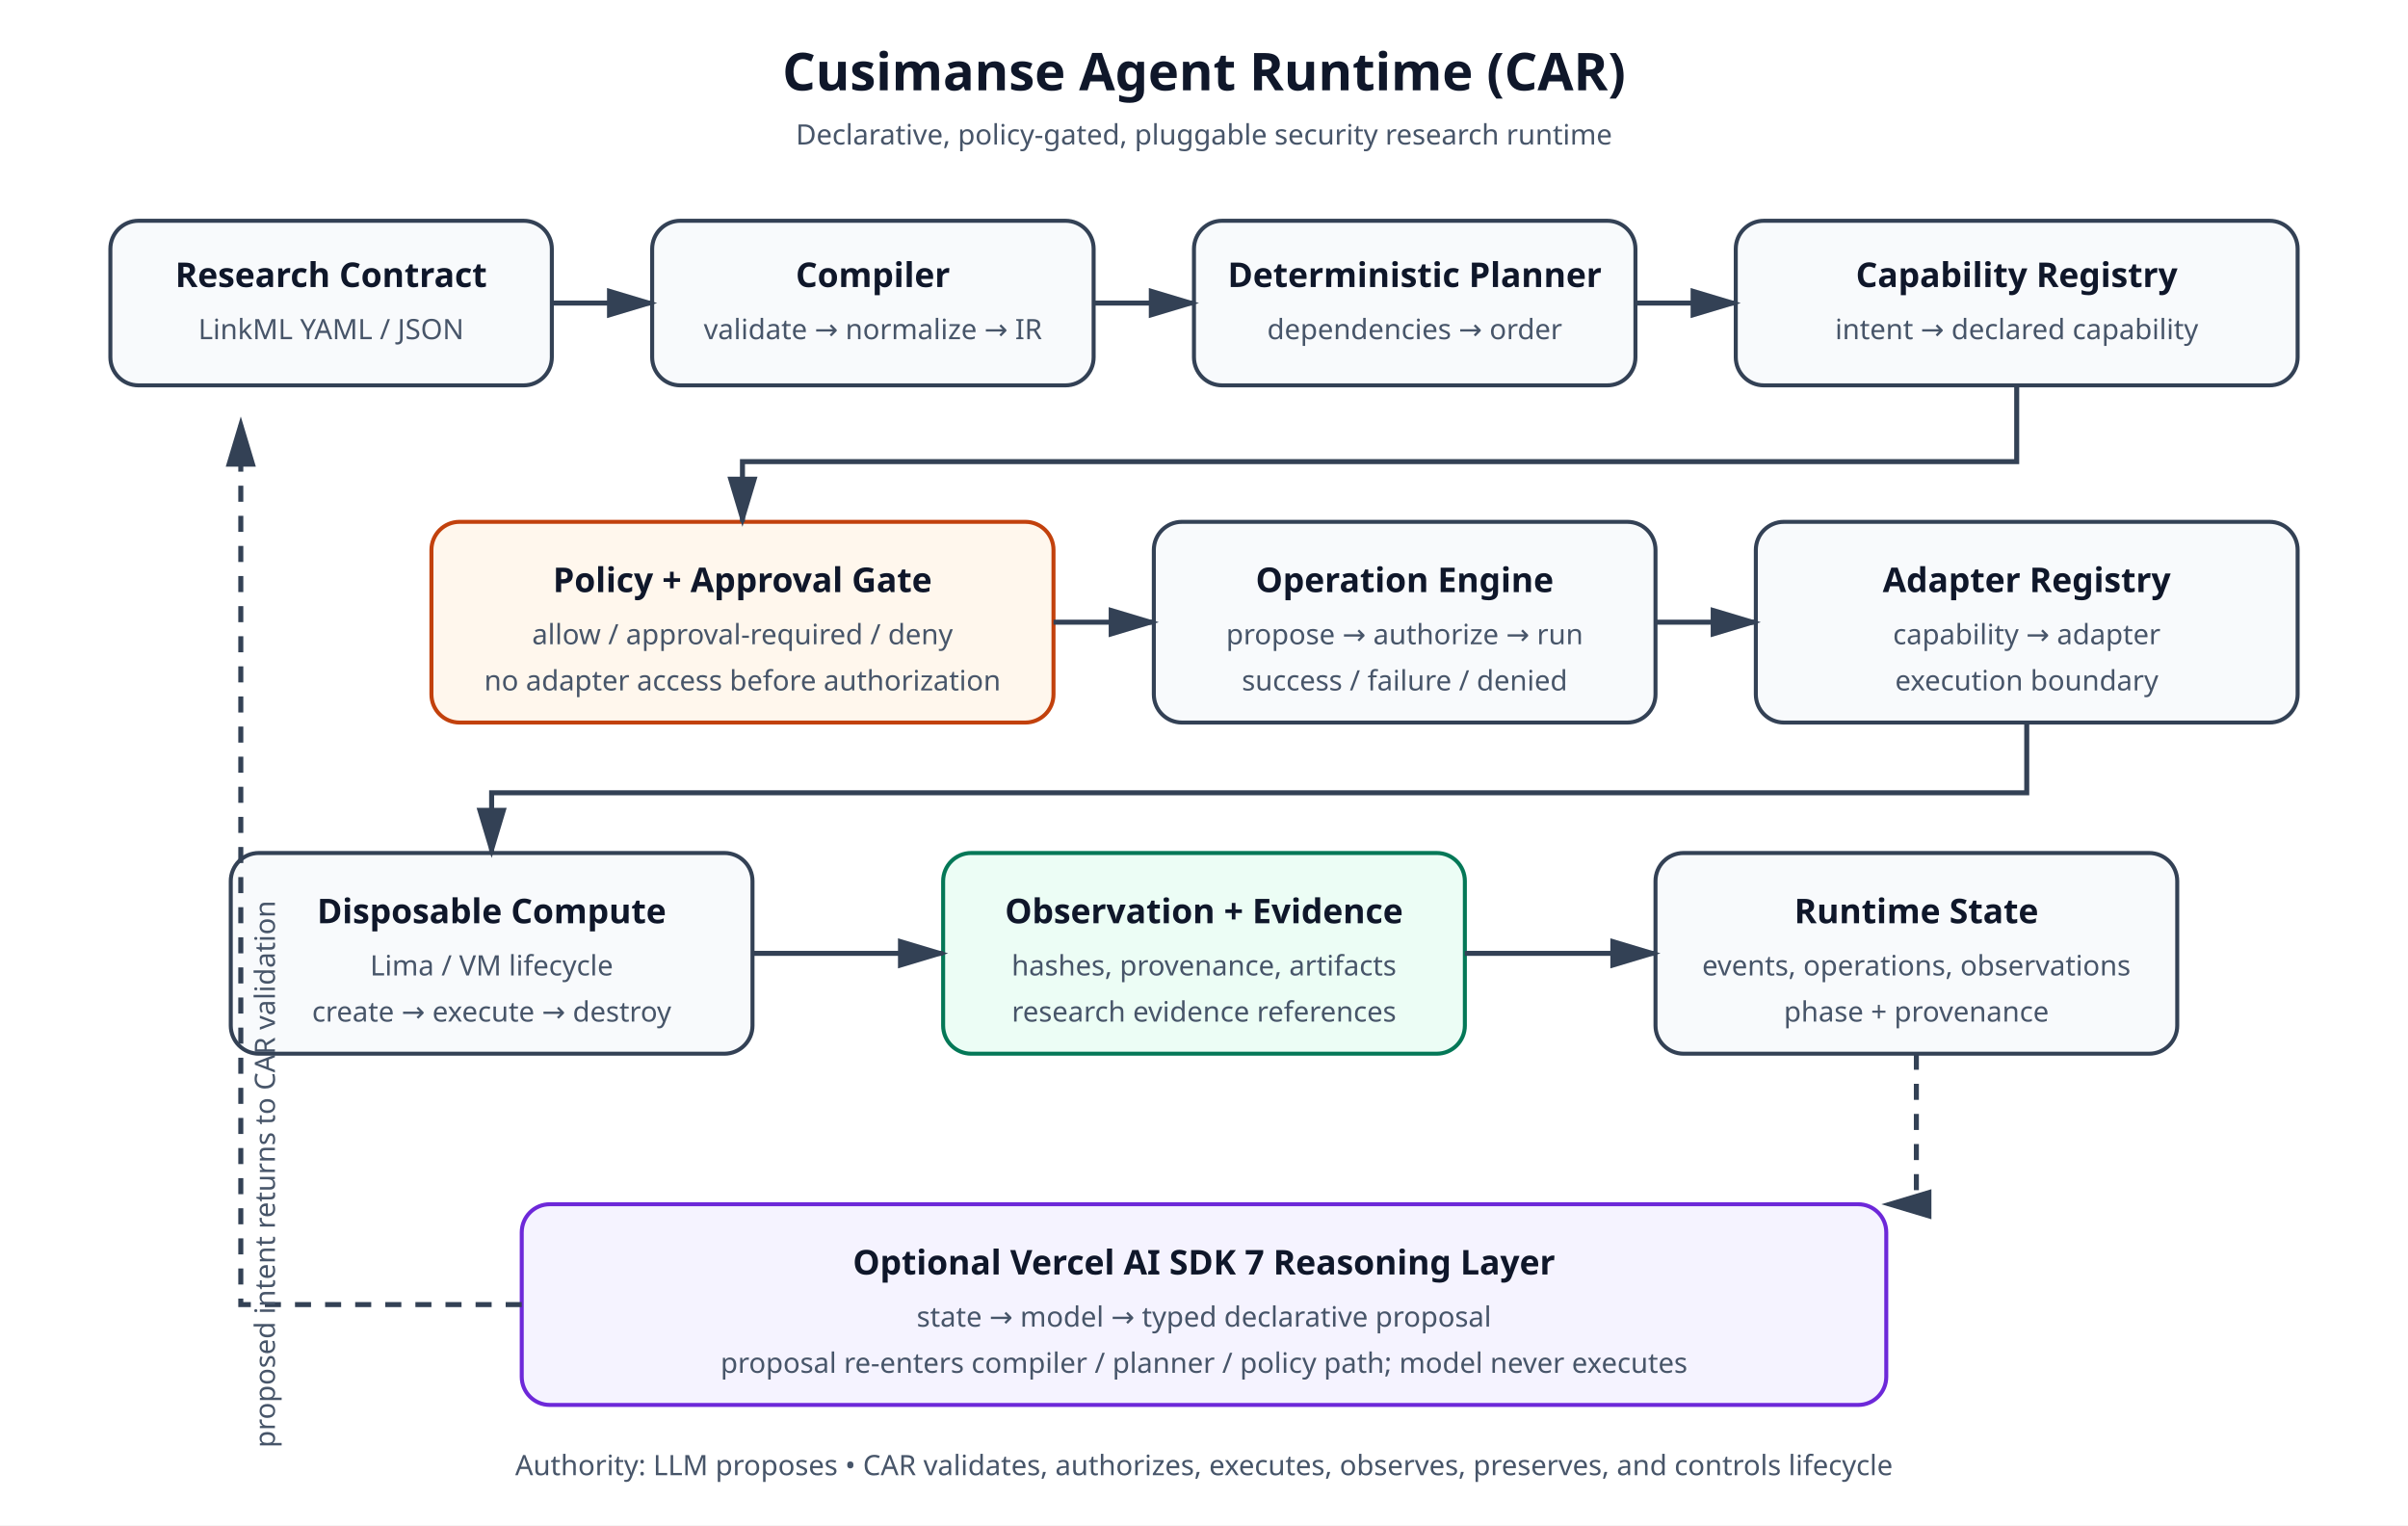
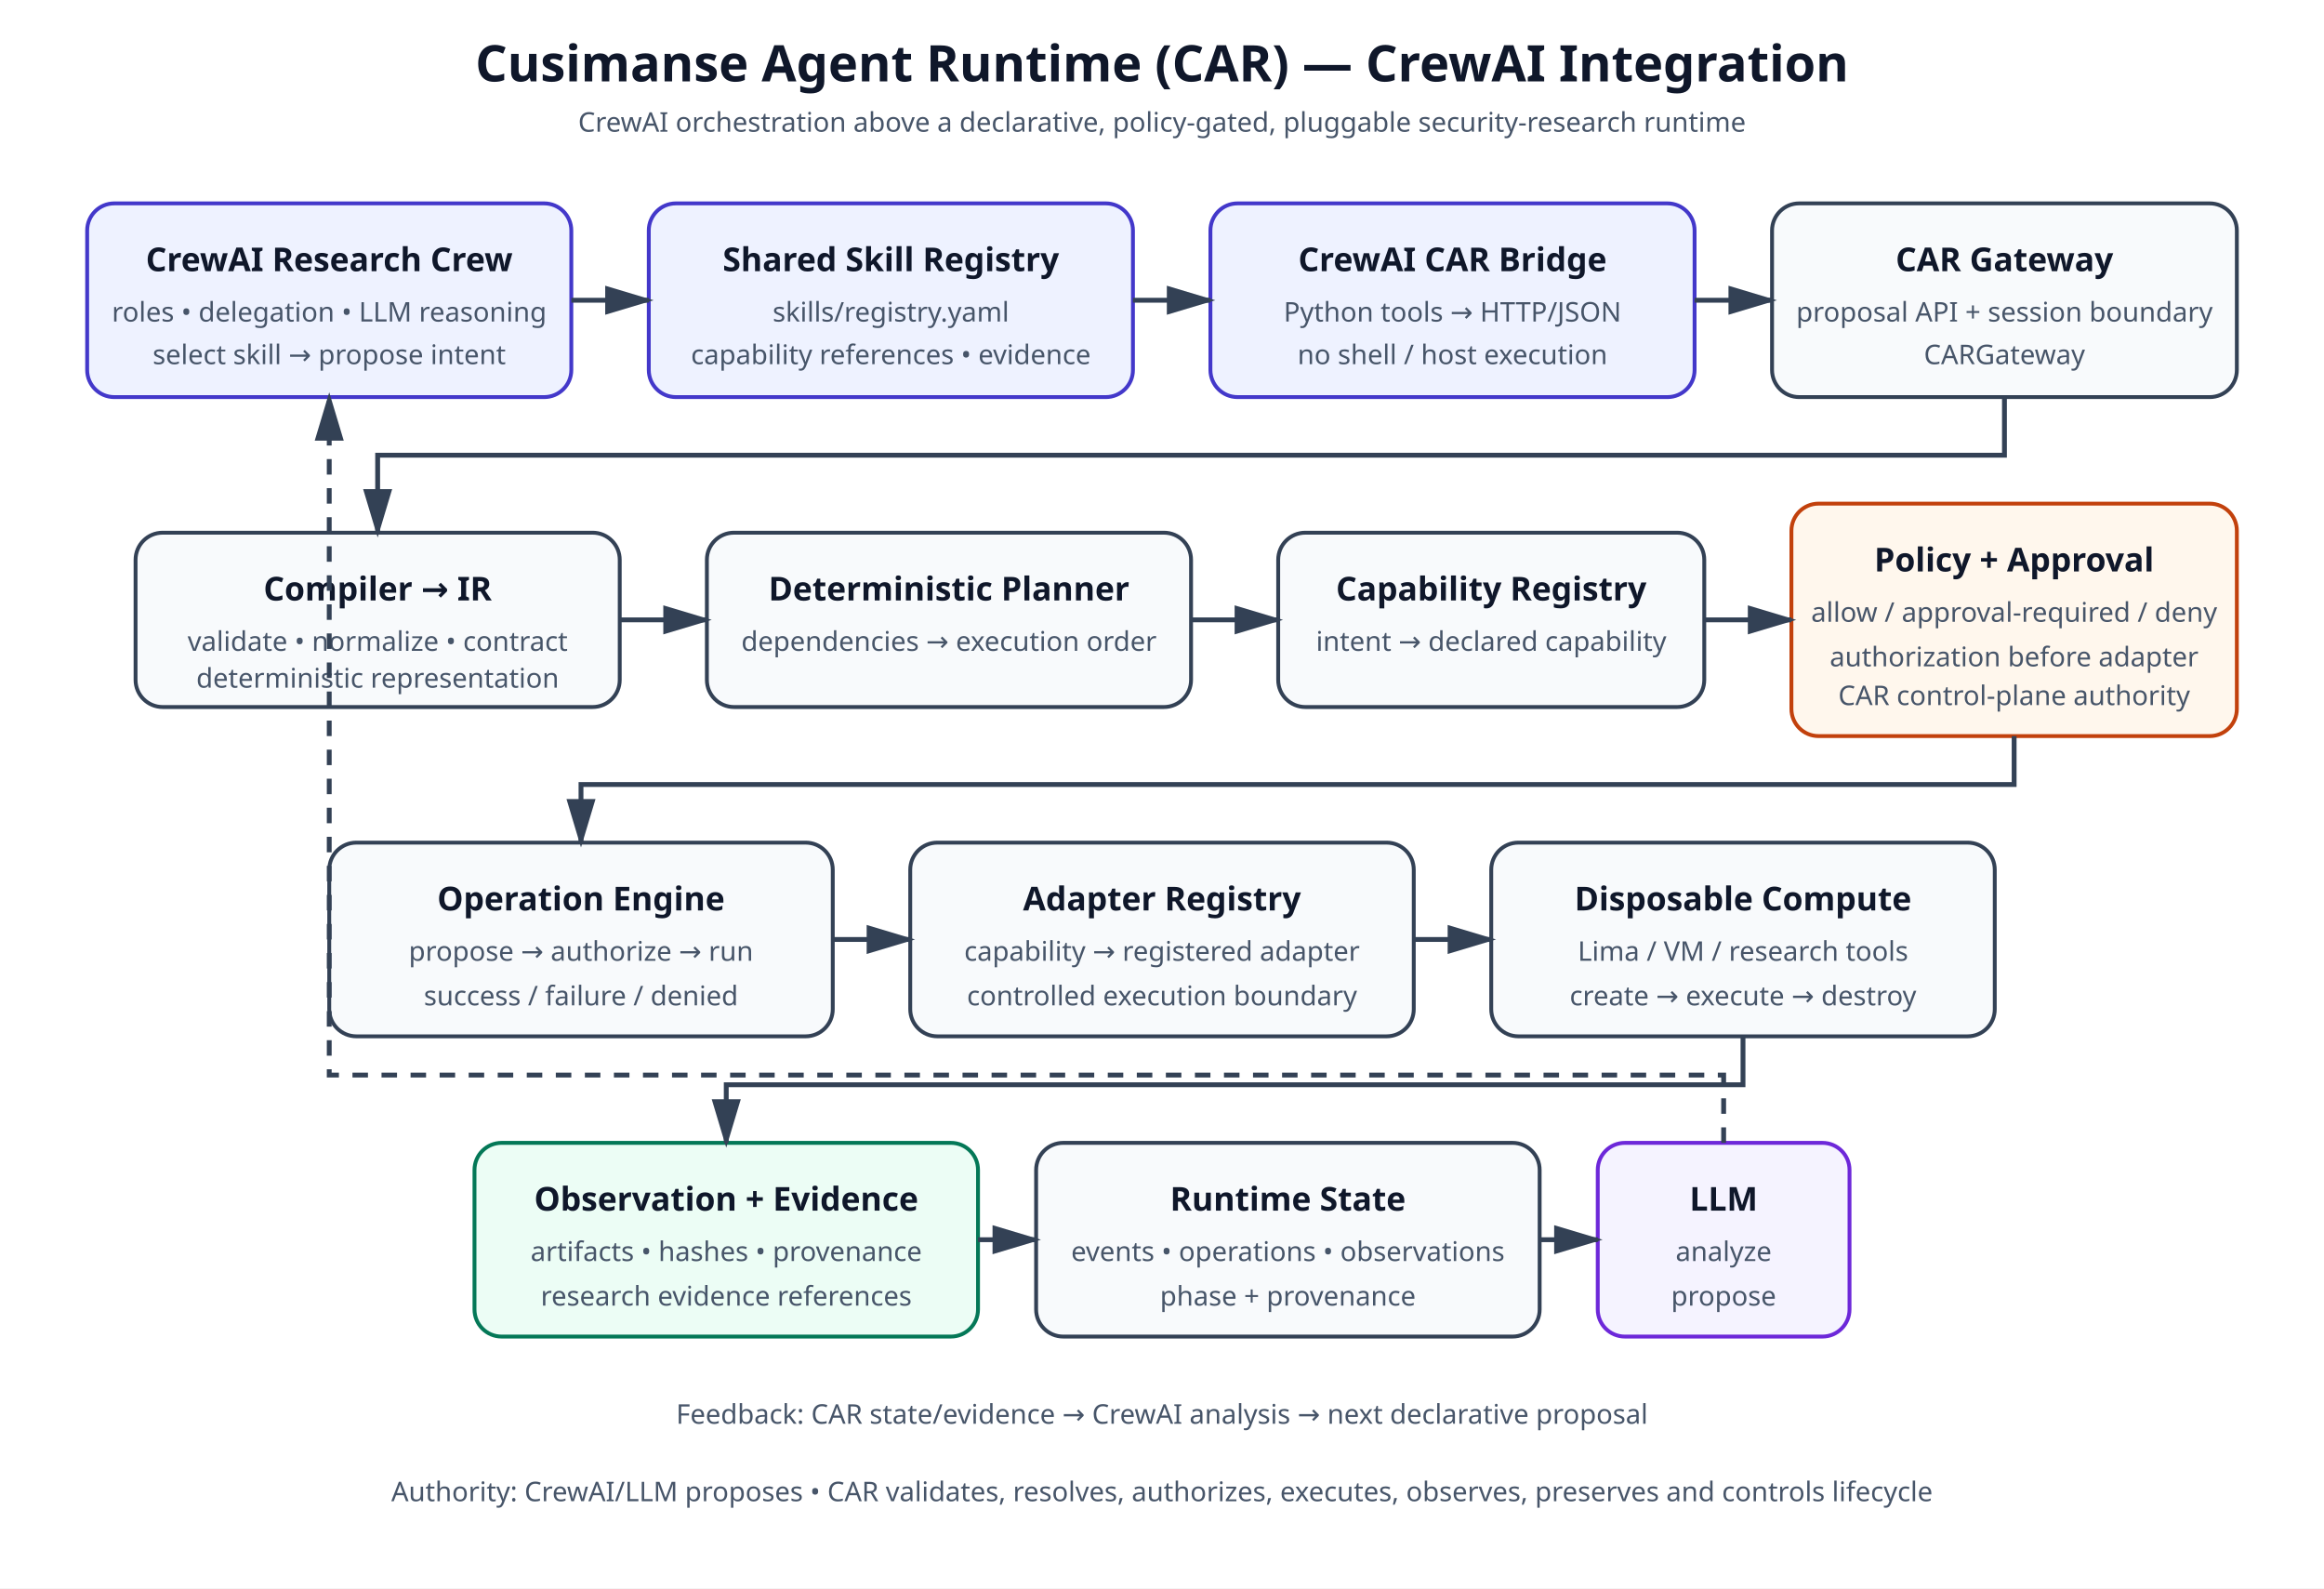
- <svg xmlns="http://www.w3.org/2000/svg" width="1200" height="760" viewBox="0 0 1200 760" role="img" aria-labelledby="title desc">
+ <svg xmlns="http://www.w3.org/2000/svg" width="1200" height="820" viewBox="0 0 1200 820" role="img" aria-labelledby="title desc">
  <defs>
    <marker id="arrow" markerWidth="10" markerHeight="10" refX="9" refY="3" orient="auto">
      <path d="M0,0 L10,3 L0,6 Z" fill="#334155" />
    </marker>
    <style>
      .box{fill:#f8fafc;stroke:#334155;stroke-width:2;rx:14}
      .guard{fill:#fff7ed;stroke:#c2410c;stroke-width:2;rx:14}
+       .agent{fill:#eef2ff;stroke:#4338ca;stroke-width:2;rx:14}
+       .ev{fill:#ecfdf5;stroke:#047857;stroke-width:2;rx:14}
      .llm{fill:#f5f3ff;stroke:#6d28d9;stroke-width:2;rx:14}
-       .ev{fill:#ecfdf5;stroke:#047857;stroke-width:2;rx:14}
      .title{font:700 26px sans-serif;fill:#0f172a}
      .label{font:600 17px sans-serif;fill:#0f172a}
      .small{font:14px sans-serif;fill:#475569}
      .arrow{stroke:#334155;stroke-width:2.5;fill:none;marker-end:url(#arrow)}
      .dashed{stroke-dasharray:8 7}
    </style>
  </defs>
-   <rect width="1200" height="760" fill="white" />
-   <text x="600" y="45" text-anchor="middle" class="title">Cusimanse Agent Runtime (CAR)</text>
-   <text x="600" y="72" text-anchor="middle" class="small">Declarative, policy-gated, pluggable security research runtime</text>
-   <rect x="55" y="110" width="220" height="82" class="box" />
-   <text x="165" y="143" text-anchor="middle" class="label">Research Contract</text>
-   <text x="165" y="169" text-anchor="middle" class="small">LinkML YAML / JSON</text>
-   <rect x="325" y="110" width="220" height="82" class="box" />
-   <text x="435" y="143" text-anchor="middle" class="label">Compiler</text>
-   <text x="435" y="169" text-anchor="middle" class="small">validate → normalize → IR</text>
-   <rect x="595" y="110" width="220" height="82" class="box" />
-   <text x="705" y="143" text-anchor="middle" class="label">Deterministic Planner</text>
-   <text x="705" y="169" text-anchor="middle" class="small">dependencies → order</text>
-   <rect x="865" y="110" width="280" height="82" class="box" />
-   <text x="1005" y="143" text-anchor="middle" class="label">Capability Registry</text>
-   <text x="1005" y="169" text-anchor="middle" class="small">intent → declared capability</text>
-   <path d="M275 151 H325" class="arrow" />
-   <path d="M545 151 H595" class="arrow" />
-   <path d="M815 151 H865" class="arrow" />
-   <rect x="215" y="260" width="310" height="100" class="guard" />
-   <text x="370" y="295" text-anchor="middle" class="label">Policy + Approval Gate</text>
-   <text x="370" y="321" text-anchor="middle" class="small">allow / approval-required / deny</text>
-   <text x="370" y="344" text-anchor="middle" class="small">no adapter access before authorization</text>
-   <rect x="575" y="260" width="250" height="100" class="box" />
-   <text x="700" y="295" text-anchor="middle" class="label">Operation Engine</text>
-   <text x="700" y="321" text-anchor="middle" class="small">propose → authorize → run</text>
-   <text x="700" y="344" text-anchor="middle" class="small">success / failure / denied</text>
-   <rect x="875" y="260" width="270" height="100" class="box" />
-   <text x="1010" y="295" text-anchor="middle" class="label">Adapter Registry</text>
-   <text x="1010" y="321" text-anchor="middle" class="small">capability → adapter</text>
-   <text x="1010" y="344" text-anchor="middle" class="small">execution boundary</text>
-   <path d="M1005 192 V230 H370 V260" class="arrow" />
-   <path d="M525 310 H575" class="arrow" />
-   <path d="M825 310 H875" class="arrow" />
-   <rect x="115" y="425" width="260" height="100" class="box" />
-   <text x="245" y="460" text-anchor="middle" class="label">Disposable Compute</text>
-   <text x="245" y="486" text-anchor="middle" class="small">Lima / VM lifecycle</text>
-   <text x="245" y="509" text-anchor="middle" class="small">create → execute → destroy</text>
-   <rect x="470" y="425" width="260" height="100" class="ev" />
-   <text x="600" y="460" text-anchor="middle" class="label">Observation + Evidence</text>
-   <text x="600" y="486" text-anchor="middle" class="small">hashes, provenance, artifacts</text>
-   <text x="600" y="509" text-anchor="middle" class="small">research evidence references</text>
-   <rect x="825" y="425" width="260" height="100" class="box" />
-   <text x="955" y="460" text-anchor="middle" class="label">Runtime State</text>
-   <text x="955" y="486" text-anchor="middle" class="small">events, operations, observations</text>
-   <text x="955" y="509" text-anchor="middle" class="small">phase + provenance</text>
-   <path d="M1010 360 V395 H245 V425" class="arrow" />
-   <path d="M375 475 H470" class="arrow" />
-   <path d="M730 475 H825" class="arrow" />
-   <rect x="260" y="600" width="680" height="100" class="llm" />
-   <text x="600" y="635" text-anchor="middle" class="label">Optional Vercel AI SDK 7 Reasoning Layer</text>
-   <text x="600" y="661" text-anchor="middle" class="small">state → model → typed declarative proposal</text>
-   <text x="600" y="684" text-anchor="middle" class="small">proposal re-enters compiler / planner / policy path; model never executes</text>
-   <path d="M955 525 V600 H940" class="arrow dashed" />
-   <path d="M260 650 H120 V210" class="arrow dashed" />
-   <text x="137" y="585" text-anchor="middle" class="small" transform="rotate(-90 137 585)">proposed intent returns to CAR validation</text>
-   <text x="600" y="735" text-anchor="middle" class="small">Authority: LLM proposes • CAR validates, authorizes, executes, observes, preserves, and controls lifecycle</text>
+   <rect width="1200" height="820" fill="white" />
+   <text x="600" y="42" text-anchor="middle" class="title">Cusimanse Agent Runtime (CAR) — CrewAI Integration</text>
+   <text x="600" y="68" text-anchor="middle" class="small">CrewAI orchestration above a declarative, policy-gated, pluggable security-research runtime</text>
+   <rect x="45" y="105" width="250" height="100" class="agent" />
+   <text x="170" y="140" text-anchor="middle" class="label">CrewAI Research Crew</text>
+   <text x="170" y="166" text-anchor="middle" class="small">roles • delegation • LLM reasoning</text>
+   <text x="170" y="188" text-anchor="middle" class="small">select skill → propose intent</text>
+   <rect x="335" y="105" width="250" height="100" class="agent" />
+   <text x="460" y="140" text-anchor="middle" class="label">Shared Skill Registry</text>
+   <text x="460" y="166" text-anchor="middle" class="small">skills/registry.yaml</text>
+   <text x="460" y="188" text-anchor="middle" class="small">capability references • evidence</text>
+   <rect x="625" y="105" width="250" height="100" class="agent" />
+   <text x="750" y="140" text-anchor="middle" class="label">CrewAI CAR Bridge</text>
+   <text x="750" y="166" text-anchor="middle" class="small">Python tools → HTTP/JSON</text>
+   <text x="750" y="188" text-anchor="middle" class="small">no shell / host execution</text>
+   <rect x="915" y="105" width="240" height="100" class="box" />
+   <text x="1035" y="140" text-anchor="middle" class="label">CAR Gateway</text>
+   <text x="1035" y="166" text-anchor="middle" class="small">proposal API + session boundary</text>
+   <text x="1035" y="188" text-anchor="middle" class="small">CARGateway</text>
+   <path d="M295 155 H335" class="arrow" />
+   <path d="M585 155 H625" class="arrow" />
+   <path d="M875 155 H915" class="arrow" />
+   <rect x="70" y="275" width="250" height="90" class="box" />
+   <text x="195" y="310" text-anchor="middle" class="label">Compiler → IR</text>
+   <text x="195" y="336" text-anchor="middle" class="small">validate • normalize • contract</text>
+   <text x="195" y="355" text-anchor="middle" class="small">deterministic representation</text>
+   <rect x="365" y="275" width="250" height="90" class="box" />
+   <text x="490" y="310" text-anchor="middle" class="label">Deterministic Planner</text>
+   <text x="490" y="336" text-anchor="middle" class="small">dependencies → execution order</text>
+   <rect x="660" y="275" width="220" height="90" class="box" />
+   <text x="770" y="310" text-anchor="middle" class="label">Capability Registry</text>
+   <text x="770" y="336" text-anchor="middle" class="small">intent → declared capability</text>
+   <rect x="925" y="260" width="230" height="120" class="guard" />
+   <text x="1040" y="295" text-anchor="middle" class="label">Policy + Approval</text>
+   <text x="1040" y="321" text-anchor="middle" class="small">allow / approval-required / deny</text>
+   <text x="1040" y="344" text-anchor="middle" class="small">authorization before adapter</text>
+   <text x="1040" y="364" text-anchor="middle" class="small">CAR control-plane authority</text>
+   <path d="M1035 205 V235 H195 V275" class="arrow" />
+   <path d="M320 320 H365" class="arrow" />
+   <path d="M615 320 H660" class="arrow" />
+   <path d="M880 320 H925" class="arrow" />
+   <rect x="170" y="435" width="260" height="100" class="box" />
+   <text x="300" y="470" text-anchor="middle" class="label">Operation Engine</text>
+   <text x="300" y="496" text-anchor="middle" class="small">propose → authorize → run</text>
+   <text x="300" y="519" text-anchor="middle" class="small">success / failure / denied</text>
+   <rect x="470" y="435" width="260" height="100" class="box" />
+   <text x="600" y="470" text-anchor="middle" class="label">Adapter Registry</text>
+   <text x="600" y="496" text-anchor="middle" class="small">capability → registered adapter</text>
+   <text x="600" y="519" text-anchor="middle" class="small">controlled execution boundary</text>
+   <rect x="770" y="435" width="260" height="100" class="box" />
+   <text x="900" y="470" text-anchor="middle" class="label">Disposable Compute</text>
+   <text x="900" y="496" text-anchor="middle" class="small">Lima / VM / research tools</text>
+   <text x="900" y="519" text-anchor="middle" class="small">create → execute → destroy</text>
+   <path d="M1040 380 V405 H300 V435" class="arrow" />
+   <path d="M430 485 H470" class="arrow" />
+   <path d="M730 485 H770" class="arrow" />
+   <rect x="245" y="590" width="260" height="100" class="ev" />
+   <text x="375" y="625" text-anchor="middle" class="label">Observation + Evidence</text>
+   <text x="375" y="651" text-anchor="middle" class="small">artifacts • hashes • provenance</text>
+   <text x="375" y="674" text-anchor="middle" class="small">research evidence references</text>
+   <rect x="535" y="590" width="260" height="100" class="box" />
+   <text x="665" y="625" text-anchor="middle" class="label">Runtime State</text>
+   <text x="665" y="651" text-anchor="middle" class="small">events • operations • observations</text>
+   <text x="665" y="674" text-anchor="middle" class="small">phase + provenance</text>
+   <rect x="825" y="590" width="130" height="100" class="llm" />
+   <text x="890" y="625" text-anchor="middle" class="label">LLM</text>
+   <text x="890" y="651" text-anchor="middle" class="small">analyze</text>
+   <text x="890" y="674" text-anchor="middle" class="small">propose</text>
+   <path d="M900 535 V560 H375 V590" class="arrow" />
+   <path d="M505 640 H535" class="arrow" />
+   <path d="M795 640 H825" class="arrow" />
+   <path d="M890 590 V555 H170 V205" class="arrow dashed" />
+   <text x="600" y="735" text-anchor="middle" class="small">Feedback: CAR state/evidence → CrewAI analysis → next declarative proposal</text>
+   <text x="600" y="775" text-anchor="middle" class="small">Authority: CrewAI/LLM proposes • CAR validates, resolves, authorizes, executes, observes, preserves and controls lifecycle</text>
</svg>
